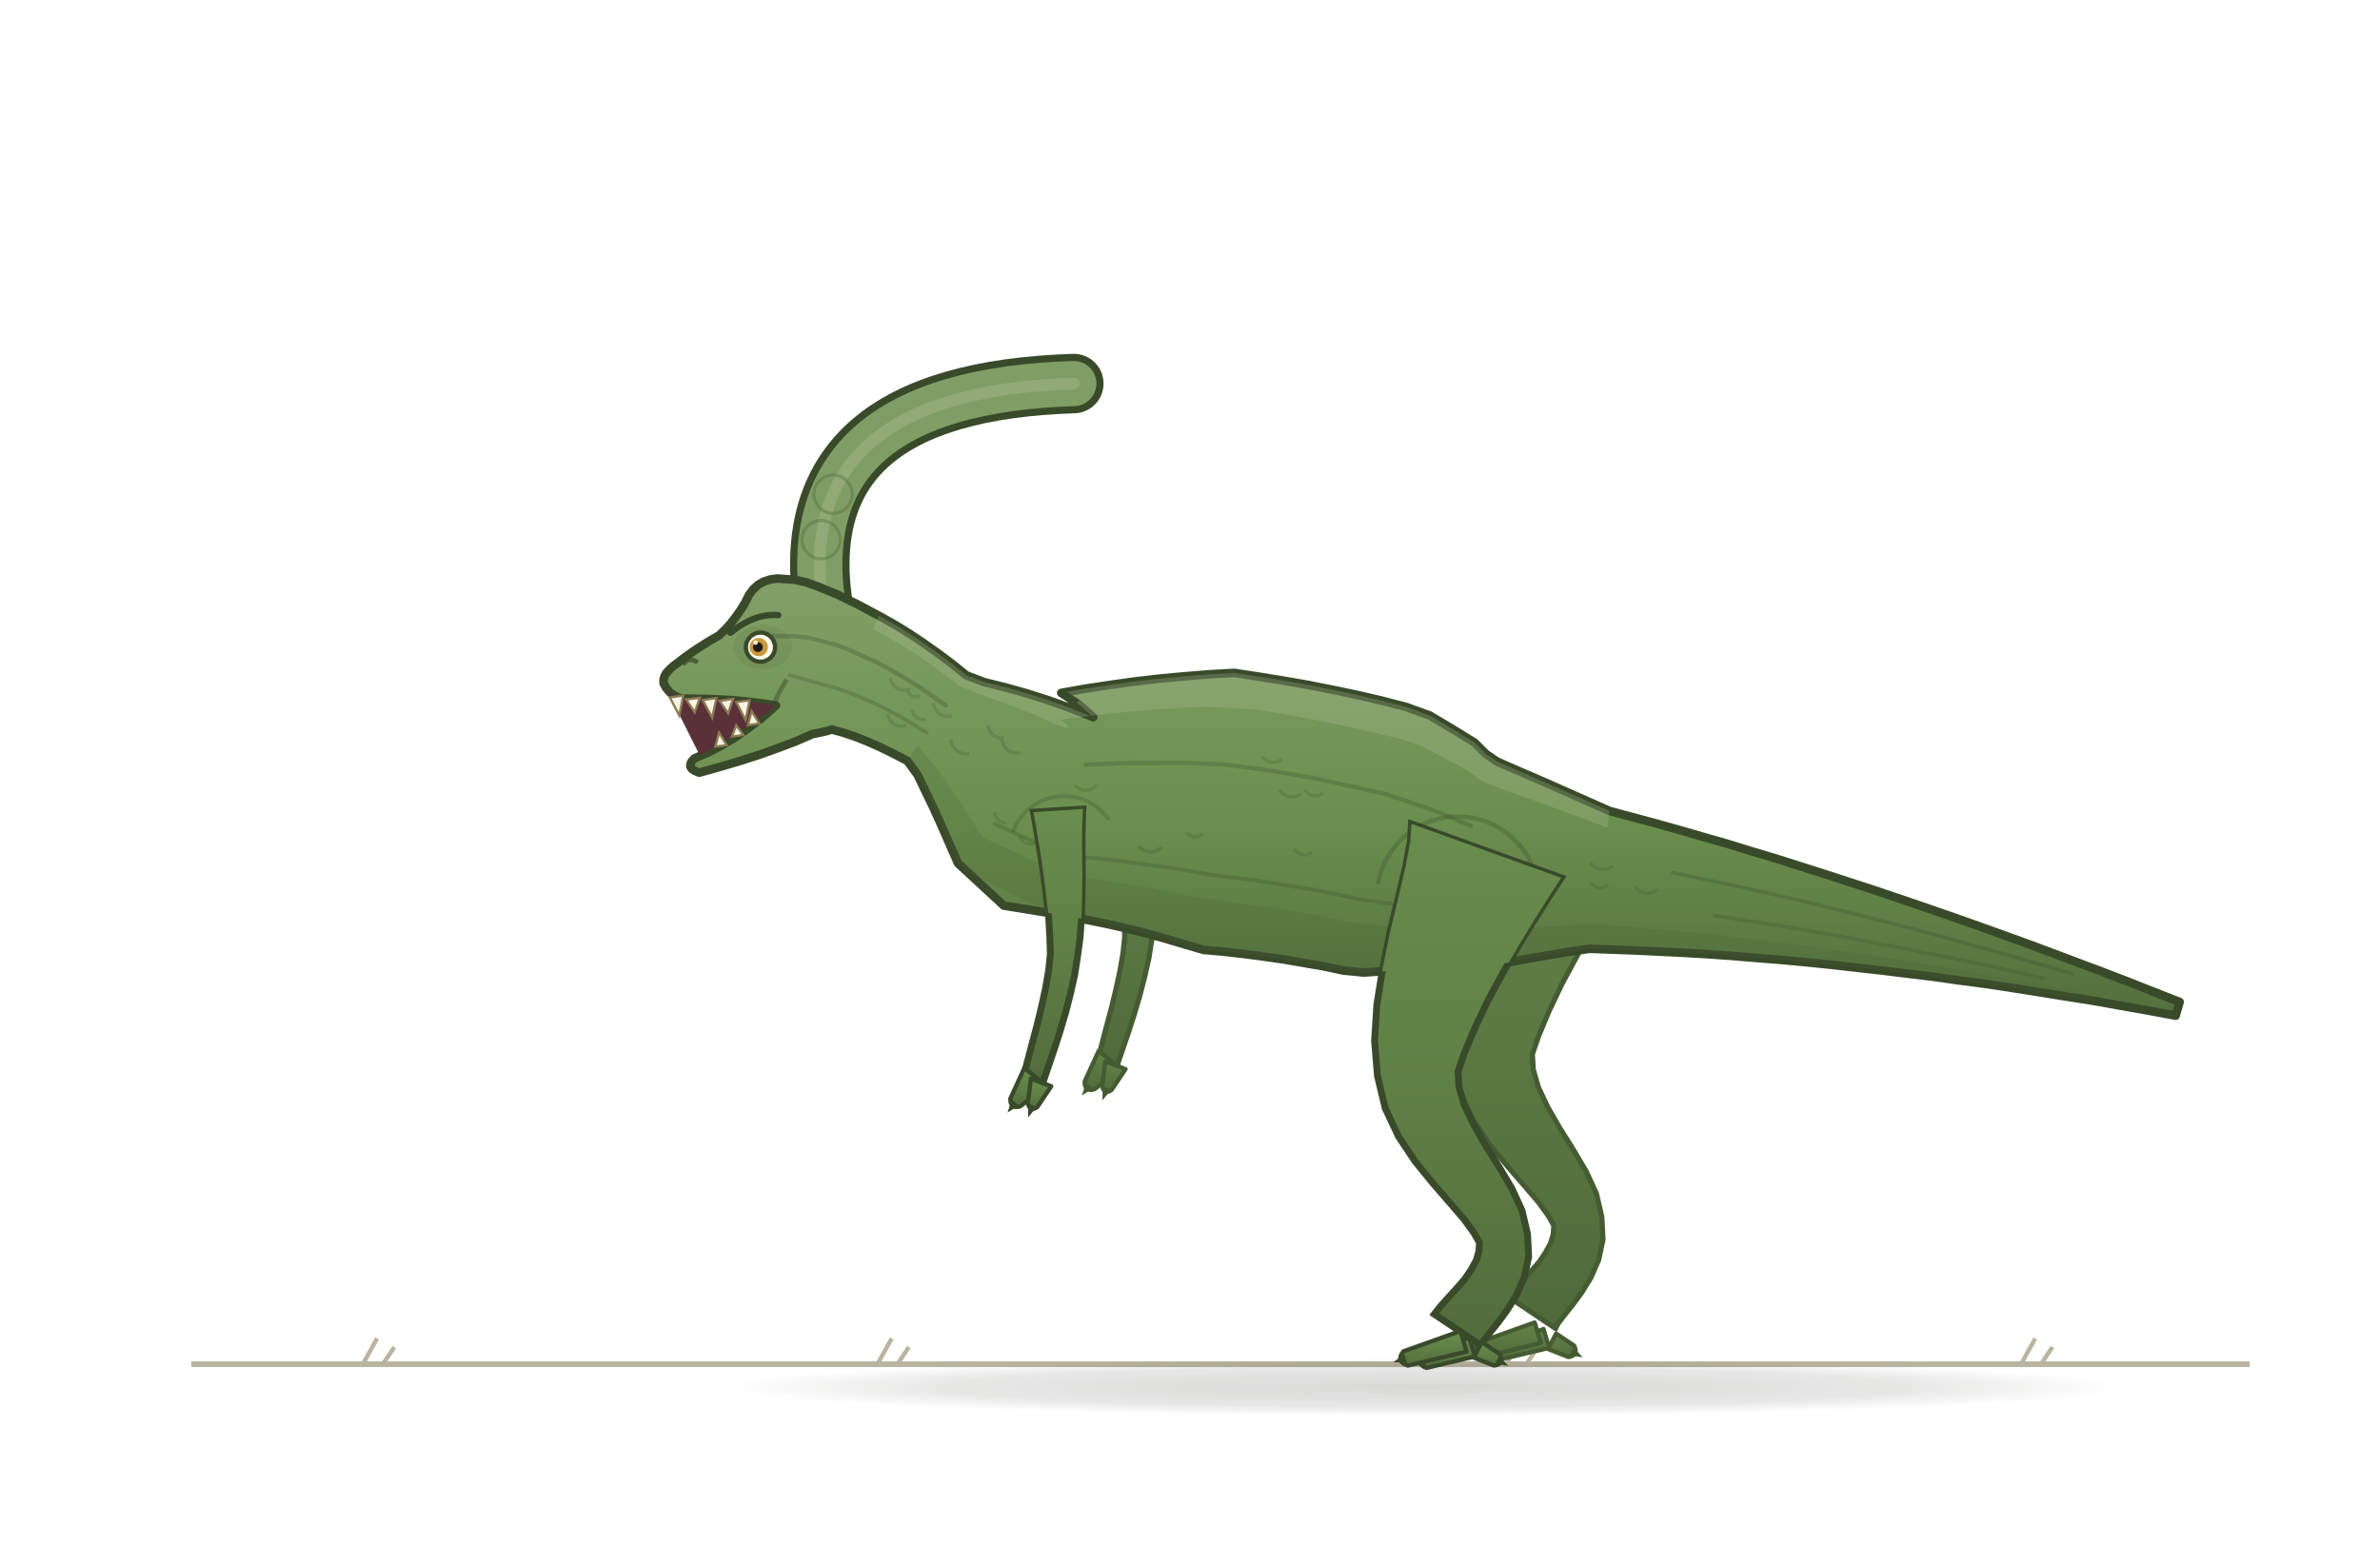
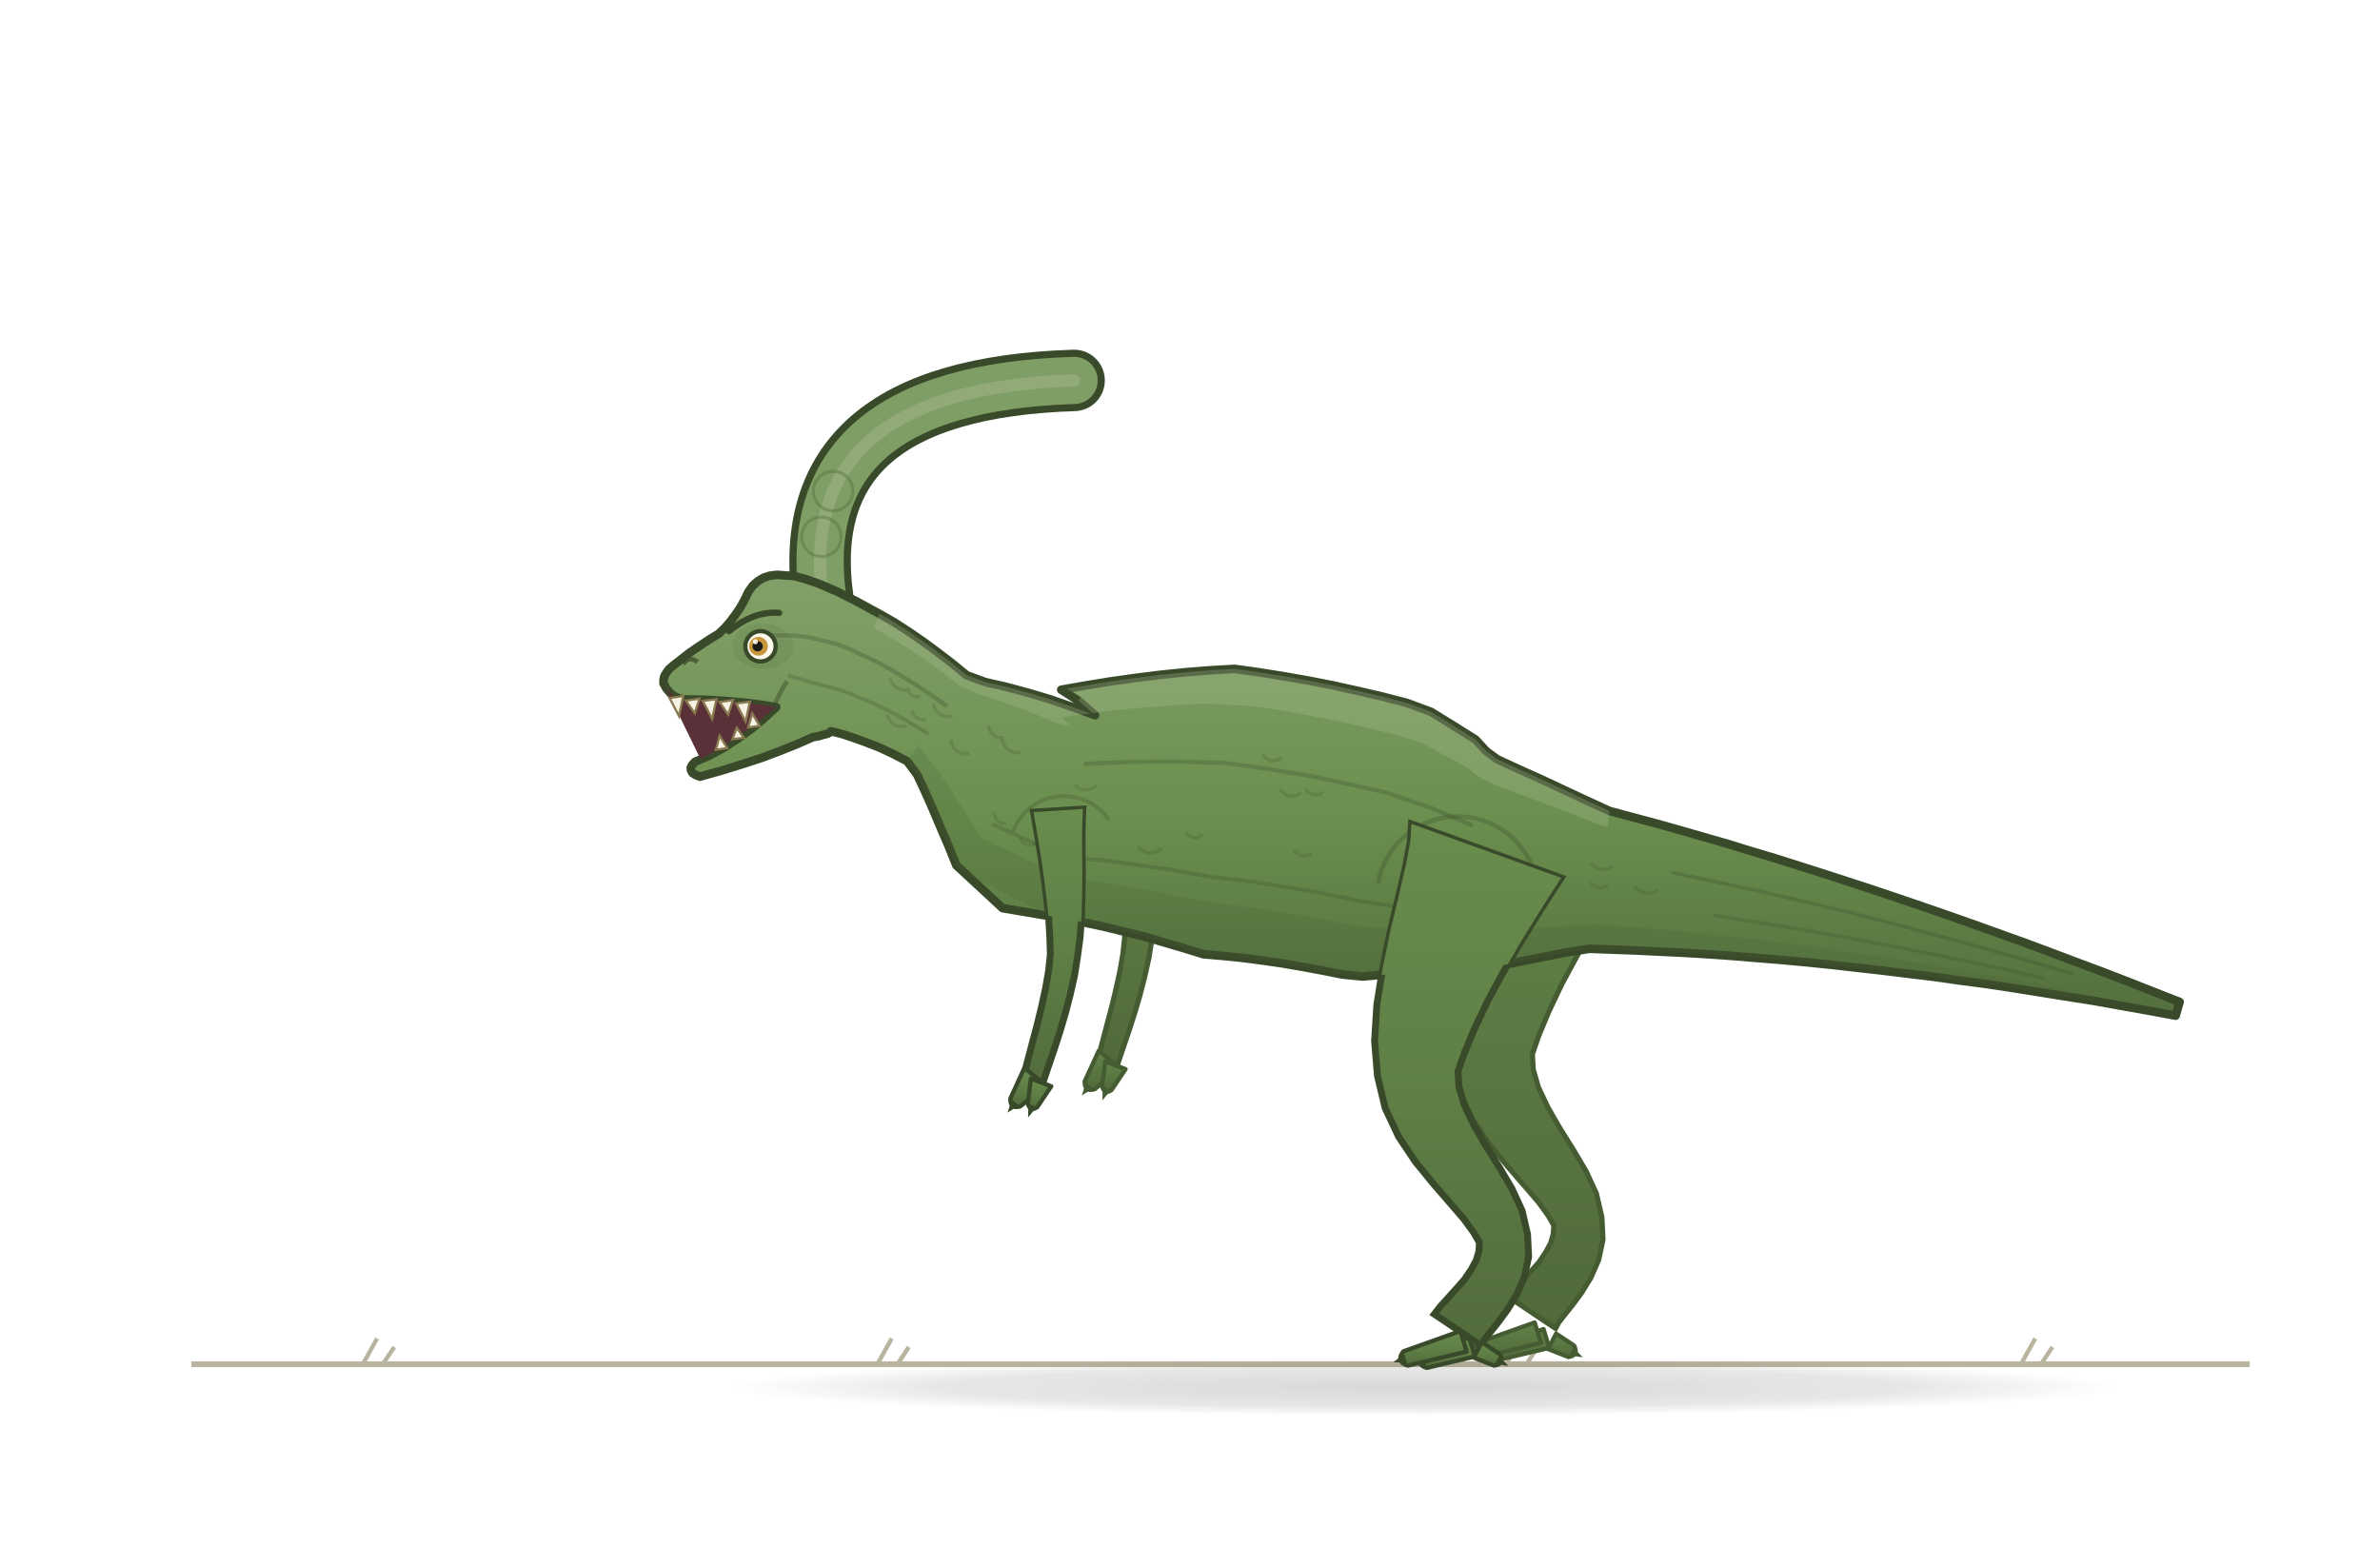
<svg xmlns="http://www.w3.org/2000/svg" viewBox="0 0 820 540" role="img" aria-label="Tyrannolophus, a hybrid dinosaur">
  <g transform="translate(453.3 470) scale(0.985) translate(-453.3 -470)">
    <defs>
      <clipPath id="bod-mix-rex-parasaurolophus">
-         <path d="M755.5 343.3L746.3 339.7L737.2 336.1L728.1 332.6L719 329.2L710 325.8L701.1 322.5L692.2 319.3L683.3 316.1L674.5 313L665.8 310L657 307L648.4 304.1L639.8 301.3L631.2 298.5L622.7 295.8L614.2 293.1L605.8 290.6L597.4 288L589 285.6L580.7 283.2L572.5 280.9L564.3 278.7L556.1 276.5L548.2 273L540.3 269.5L532.4 266L524.5 262.6L516.7 259.2L512.8 256.5L508.9 252.6L501.1 247.8L493.2 243.1L484.9 240.1L476.4 237.9L467.8 235.9L459.2 234.1L450.6 232.4L442 230.9L433.4 229.5L424.8 228.2L416 228.7L407.3 229.4L398.6 230.2L390 231.2L381.4 232.4L372.8 233.7L364.3 235.2L370.3 239.1L375.5 243.7L367.7 240.6L359.9 237.8L352.4 235.4L344.9 233.3L337.6 231.5L331.2 229.1L326.1 225L321 221.2L315.9 217.6L310.8 214.2L305.7 211.1L300.5 208.2L292.8 204.1L286 200.8L280 198.3L275 196.5L270.9 195.6L267.8 195.4L265.1 195.2L262.6 195.5L260.4 196.2L258.4 197.3L256.6 198.9L255.1 200.9L253.7 203.7L252.1 206.3L250.4 208.7L248.6 211L246.7 213.1L244.6 215.1L241.8 216.7L239.2 218.3L236.7 219.9L234.4 221.5L232.3 223L230.4 224.5L228.6 225.8L227.3 227L226.2 228.2L225.5 229.4L225.2 230.6L225.2 231.8L226.2 233.6L227.4 235L228.8 236L230.4 236.8L232.2 237.2L234.2 237.2L239.6 237.3L244.9 237.5L250 237.8L255 238.3L259.9 238.9L264.5 239.6L259.9 243.7L255.2 247.3L250.5 250.6L245.7 253.5L240.9 256L236 258.1L235 259.2L234.6 260.1L234.6 261L235.1 261.8L236.2 262.5L237.7 263.1L245.2 261L252.3 258.9L259.1 256.7L265.5 254.4L271.6 252.1L277.3 249.6L279.4 249.2L281.2 248.8L282.5 248.5L283.4 248.2L283.9 248.1L284 248L284 248L288 249.1L292.2 250.5L296.5 252.2L301 254.2L305.7 256.5L310.5 259L314 263.8L316.8 269.6L319.7 275.6L322.5 281.8L325.3 288.2L328.2 294.8L344.2 309.6L365.7 313.1L372.8 314.5L379.8 315.9L386.8 317.5L393.7 319.2L400.5 321.1L407.3 323.1L414.1 325.1L421 325.7L428 326.5L434.9 327.4L441.9 328.4L448.9 329.6L455.9 330.8L462.9 332.3L470.1 333L477.8 332.5L485.5 332.2L497.2 333L508.9 331.9L516.7 330.3L524.7 328.7L532.7 327.3L540.9 325.9L549.1 324.7L557.2 325L565.4 325.3L573.6 325.7L582 326.1L590.4 326.6L598.9 327.2L607.4 327.9L616.1 328.6L624.8 329.4L633.6 330.3L642.4 331.3L651.3 332.3L660.3 333.4L669.4 334.5L678.5 335.8L687.7 337L697 338.4L706.4 339.9L715.8 341.4L725.3 342.9L734.8 344.6L744.4 346.3L754.1 348.1Z" />
+         <path d="M755.5 343.3L746.3 339.7L737.2 336.1L728.1 332.6L719 329.2L710 325.8L701.1 322.5L692.2 319.3L683.3 316.1L674.5 313L665.8 310L657 307L648.4 304.1L639.8 301.3L631.2 298.5L622.7 295.8L614.2 293.1L605.8 290.6L597.4 288L589 285.6L580.7 283.2L572.5 280.9L564.3 278.7L556.1 276.5L548.2 272.9L540.3 269.2L532.4 265.5L524.6 262L516.8 258.4L513 255.6L509.2 251.5L501.4 246.6L493.6 241.8L485.2 238.7L476.7 236.5L468.1 234.5L459.5 232.6L450.9 230.9L442.3 229.4L433.6 228L425 226.8L416.2 227.3L407.4 228L398.7 228.9L390 230L381.4 231.2L372.8 232.6L364.3 234.1L370.7 238.2L376.1 243L368.1 240.1L360.3 237.4L352.6 235.1L345.1 233.1L337.7 231.4L331.2 229L326.2 224.9L321.1 221L316.1 217.3L311 213.8L305.9 210.5L300.8 207.6L292.9 203.3L286 199.8L280 197.2L274.9 195.4L270.8 194.3L267.6 194.1L264.9 193.9L262.4 194.2L260.2 194.9L258.2 196.1L256.4 197.7L254.9 199.8L253.5 202.7L252 205.4L250.3 207.9L248.5 210.3L246.6 212.5L244.5 214.5L241.7 216.2L239.1 217.9L236.7 219.5L234.4 221.1L232.3 222.7L230.3 224.3L228.6 225.6L227.2 226.8L226.2 228.1L225.5 229.3L225.2 230.6L225.2 231.9L226.2 233.7L227.5 235.2L228.9 236.3L230.5 237.1L232.3 237.5L234.2 237.5L239.7 237.6L245 237.9L250.1 238.3L255.1 238.8L259.9 239.4L264.6 240.2L260 244.4L255.4 248.2L250.6 251.6L245.9 254.6L241.1 257.2L236.2 259.3L235.2 260.4L234.7 261.4L234.8 262.3L235.3 263.2L236.4 263.9L237.9 264.5L245.4 262.4L252.5 260.2L259.3 258L265.7 255.6L271.7 253.2L277.4 250.7L279.6 250.3L281.3 249.8L282.5 249.5L283.3 249.1L283.7 248.8L283.7 248.6L283.7 248.6L287.7 249.6L291.9 251L296.3 252.6L300.9 254.4L305.6 256.6L310.4 259.1L313.9 263.8L316.7 269.8L319.4 275.9L322.1 282.3L324.9 288.8L327.6 295.5L343.8 310.5L365.7 314.2L372.8 315.6L379.8 317.1L386.7 318.8L393.6 320.5L400.4 322.5L407.2 324.5L414 326.6L420.9 327.2L427.8 327.9L434.7 328.8L441.6 329.8L448.6 331L455.6 332.3L462.6 333.7L469.8 334.4L477.5 333.7L485.2 333.2L497 333.9L508.8 332.6L516.6 330.9L524.6 329.2L532.7 327.6L540.8 326L549.1 324.7L557.2 325L565.4 325.3L573.6 325.7L582 326.1L590.4 326.6L598.9 327.2L607.4 327.9L616.1 328.6L624.8 329.4L633.6 330.3L642.4 331.3L651.3 332.3L660.3 333.4L669.4 334.5L678.5 335.8L687.7 337L697 338.4L706.4 339.9L715.8 341.4L725.3 342.9L734.8 344.6L744.4 346.3L754.1 348.1Z" />
      </clipPath>
      <linearGradient id="gb-mix-rex-parasaurolophus" x1="0" y1="0" x2="0" y2="1">
        <stop offset="0" stop-color="#82a068" />
        <stop offset="0.55" stop-color="#6b8f4e" />
        <stop offset="1" stop-color="#536f3d" />
      </linearGradient>
      <linearGradient id="gl-mix-rex-parasaurolophus" x1="0" y1="0" x2="0" y2="1">
        <stop offset="0" stop-color="#698d4d" />
        <stop offset="0.55" stop-color="#5e7e45" />
        <stop offset="1" stop-color="#526c3c" />
      </linearGradient>
      <linearGradient id="gf-mix-rex-parasaurolophus" x1="0" y1="0" x2="0" y2="1">
        <stop offset="0" stop-color="#628347" />
        <stop offset="0.55" stop-color="#597641" />
        <stop offset="1" stop-color="#506a3a" />
      </linearGradient>
      <radialGradient id="sh-mix-rex-parasaurolophus">
        <stop offset="0" stop-color="#23281e" stop-opacity="0.18" />
        <stop offset="0.7" stop-color="#23281e" stop-opacity="0.11" />
        <stop offset="1" stop-color="#23281e" stop-opacity="0" />
      </radialGradient>
    </defs>
    <line x1="60" y1="470" x2="780" y2="470" stroke="#b9b4a0" stroke-width="2" />
    <path d="M120 470l5 -9 M127 470l4 -6" stroke="#b9b4a0" stroke-width="1.5" fill="none" />
    <path d="M300 470l5 -9 M307 470l4 -6" stroke="#b9b4a0" stroke-width="1.5" fill="none" />
    <path d="M520 470l5 -9 M527 470l4 -6" stroke="#b9b4a0" stroke-width="1.5" fill="none" />
    <path d="M700 470l5 -9 M707 470l4 -6" stroke="#b9b4a0" stroke-width="1.5" fill="none" />
    <ellipse cx="491.5" cy="478" rx="242.3" ry="10" fill="url(#sh-mix-rex-parasaurolophus)" />
    <path d="M512.8 275L512.4 281.2L510.8 289.7L508.3 300.5L505.4 312.5L502.8 325.2L500.7 338.2L499.9 350.9L500.9 363.1L503.6 374.4L508.3 384.4L514.1 393.1L520.3 400.7L526.1 407.4L531.1 413.2L534.6 418L536.6 421.5L536.4 424.5L535.5 427.6L533.7 430.9L531.4 434.3L528.6 437.5L525.7 440.7L522.9 443.8L520.8 446.5L537.2 457.5L538.2 455.6L540.2 453L543.1 449.4L546.4 444.9L549.6 439.7L552.3 433.5L553.8 426.4L553.4 418.5L551.5 410.3L547.9 402.5L543.4 394.9L538.7 387.4L534.5 380.1L531.2 373.1L529.4 366.9L529.1 361.6L531.3 355.2L534.8 346.8L539.4 337.1L544.8 327.1L550.5 317.2L556.1 308.1L561.2 300L565.2 293.9Z" fill="url(#gf-mix-rex-parasaurolophus)" stroke="#455b32" stroke-width="1.8" />
    <path d="M533 457.7L516.7 463.7Q514.2 467 518.1 468.3L535 464.3Z" fill="url(#gf-mix-rex-parasaurolophus)" stroke="#455b32" stroke-width="1.5" stroke-linejoin="round" />
    <path d="M517 464.5L513.1 467.3L517.9 467.5Z" fill="#455b32" />
    <path d="M529.9 455.4L510 462.5Q507.2 466 511.5 467.5L532.1 462.6Z" fill="url(#gf-mix-rex-parasaurolophus)" stroke="#455b32" stroke-width="1.5" stroke-linejoin="round" />
    <path d="M510.3 463.5L506.4 466.3L511.2 466.5Z" fill="#455b32" />
    <path d="M534.6 464.7L541.7 467.5Q545.4 466.9 543.7 463.5L537.4 459.3Z" fill="url(#gf-mix-rex-parasaurolophus)" stroke="#455b32" stroke-width="1.5" stroke-linejoin="round" />
    <path d="M542 466.9L546.7 467.6L543.5 464.1Z" fill="#455b32" />
    <path d="M397.9 269.8L397.7 273.7L397.6 279L397.6 285.3L397.7 292.4L397.6 299.9L397.4 307.4L396.9 314.7L396 321.4L395 327.8L393.5 334.5L391.8 341.1L389.9 347.5L388 353.4L386.2 358.7L384.7 363.1L383.6 366.4L376.9 364.5L377.7 361.1L378.9 356.5L380.3 351.2L381.9 345.2L383.4 339L384.8 332.6L385.9 326.3L386.5 320.5L386.3 314.4L385.9 307.6L385.1 300.5L384.2 293.3L383.2 286.4L382.2 280.2L381.3 274.9L380.6 270.9Z" fill="url(#gf-mix-rex-parasaurolophus)" stroke="#455b32" stroke-width="1.8" />
    <path d="M377.4 360.4L372.5 371.1Q372.4 374.9 376 373.8L385.1 366.5Z" fill="url(#gf-mix-rex-parasaurolophus)" stroke="#455b32" stroke-width="1.5" stroke-linejoin="round" />
    <path d="M373 371.5L371.5 376L375.5 373.5Z" fill="#455b32" />
    <path d="M379.7 364.1L378.6 372.8Q379.4 375.8 381.9 374.1L386.8 366.8Z" fill="url(#gf-mix-rex-parasaurolophus)" stroke="#455b32" stroke-width="1.5" stroke-linejoin="round" />
    <path d="M378.8 372.9L378.7 377.7L381.8 374Z" fill="#455b32" />
-     <path d="M280.8 203.3Q270.7 130.1 368.7 127" fill="none" stroke="#394a2a" stroke-width="20.8" stroke-linecap="round" />
-     <path d="M280.8 203.3Q270.7 130.1 368.7 127" fill="none" stroke="#7f9e65" stroke-width="15.8" stroke-linecap="round" />
-     <path d="M280.8 203.3Q270.7 130.1 368.7 127" fill="none" stroke="#9cb385" stroke-width="4.1" stroke-linecap="round" opacity="0.6" />
-     <circle cx="280.3" cy="181.6" r="6.7" fill="none" stroke="#526c3c" stroke-width="1.1" opacity="0.4" />
-     <circle cx="284.5" cy="165.7" r="6.7" fill="none" stroke="#526c3c" stroke-width="1.1" opacity="0.4" />
-     <path d="M755.5 343.3L746.3 339.7L737.2 336.1L728.1 332.6L719 329.2L710 325.8L701.1 322.5L692.2 319.3L683.3 316.1L674.5 313L665.8 310L657 307L648.4 304.1L639.8 301.3L631.2 298.5L622.7 295.8L614.2 293.1L605.8 290.6L597.4 288L589 285.6L580.7 283.2L572.5 280.9L564.3 278.7L556.1 276.5L548.2 273L540.3 269.5L532.4 266L524.5 262.6L516.7 259.2L512.8 256.5L508.9 252.6L501.1 247.8L493.2 243.1L484.9 240.1L476.4 237.9L467.8 235.9L459.2 234.1L450.6 232.4L442 230.9L433.4 229.5L424.8 228.2L416 228.7L407.3 229.4L398.6 230.2L390 231.2L381.4 232.4L372.8 233.7L364.3 235.2L370.3 239.1L375.5 243.7L367.7 240.6L359.9 237.8L352.4 235.4L344.9 233.3L337.6 231.5L331.2 229.1L326.1 225L321 221.2L315.9 217.6L310.8 214.2L305.7 211.1L300.5 208.2L292.8 204.1L286 200.8L280 198.3L275 196.5L270.9 195.6L267.8 195.4L265.1 195.2L262.6 195.5L260.4 196.2L258.4 197.3L256.6 198.9L255.1 200.9L253.7 203.7L252.1 206.3L250.4 208.7L248.6 211L246.7 213.1L244.6 215.1L241.8 216.7L239.2 218.3L236.7 219.9L234.4 221.5L232.3 223L230.4 224.5L228.6 225.8L227.3 227L226.2 228.2L225.5 229.4L225.2 230.6L225.2 231.8L226.2 233.6L227.4 235L228.8 236L230.4 236.8L232.2 237.2L234.2 237.2L239.6 237.3L244.9 237.5L250 237.8L255 238.3L259.9 238.9L264.5 239.6L259.9 243.7L255.2 247.3L250.5 250.6L245.7 253.5L240.9 256L236 258.1L235 259.2L234.6 260.1L234.6 261L235.1 261.8L236.2 262.5L237.7 263.1L245.2 261L252.3 258.9L259.1 256.7L265.5 254.4L271.6 252.1L277.3 249.6L279.4 249.2L281.2 248.8L282.5 248.5L283.4 248.2L283.9 248.1L284 248L284 248L288 249.1L292.2 250.5L296.5 252.2L301 254.2L305.7 256.5L310.5 259L314 263.8L316.8 269.6L319.7 275.6L322.5 281.8L325.3 288.2L328.2 294.8L344.2 309.6L365.7 313.1L372.8 314.5L379.8 315.9L386.8 317.5L393.7 319.2L400.5 321.1L407.3 323.1L414.1 325.1L421 325.7L428 326.5L434.9 327.4L441.9 328.4L448.9 329.6L455.9 330.8L462.9 332.3L470.1 333L477.8 332.5L485.5 332.2L497.2 333L508.9 331.9L516.7 330.3L524.7 328.7L532.7 327.3L540.9 325.9L549.1 324.7L557.2 325L565.4 325.3L573.6 325.7L582 326.1L590.4 326.6L598.9 327.2L607.4 327.9L616.1 328.6L624.8 329.4L633.6 330.3L642.4 331.3L651.3 332.3L660.3 333.4L669.4 334.5L678.5 335.8L687.7 337L697 338.4L706.4 339.9L715.8 341.4L725.3 342.9L734.8 344.6L744.4 346.3L754.1 348.1Z" fill="url(#gb-mix-rex-parasaurolophus)" stroke="#394a2a" stroke-width="3" stroke-linejoin="round" />
+     <path d="M280.9 202.2Q270.8 129 368.8 125.9" fill="none" stroke="#394a2a" stroke-width="21.5" stroke-linecap="round" />
+     <path d="M280.9 202.2Q270.8 129 368.8 125.9" fill="none" stroke="#7f9e65" stroke-width="16.5" stroke-linecap="round" />
+     <path d="M280.9 202.2Q270.8 129 368.8 125.9" fill="none" stroke="#9cb385" stroke-width="4.3" stroke-linecap="round" opacity="0.6" />
+     <circle cx="280.4" cy="180.6" r="6.9" fill="none" stroke="#526c3c" stroke-width="1.1" opacity="0.4" />
+     <circle cx="284.5" cy="164.6" r="6.9" fill="none" stroke="#526c3c" stroke-width="1.1" opacity="0.4" />
+     <path d="M755.5 343.3L746.3 339.7L737.2 336.1L728.1 332.6L719 329.2L710 325.8L701.1 322.5L692.2 319.3L683.3 316.1L674.5 313L665.8 310L657 307L648.4 304.1L639.8 301.3L631.2 298.5L622.7 295.8L614.2 293.1L605.8 290.6L597.4 288L589 285.6L580.7 283.2L572.5 280.9L564.3 278.7L556.1 276.5L548.2 272.9L540.3 269.2L532.4 265.5L524.6 262L516.8 258.4L513 255.6L509.2 251.5L501.4 246.6L493.6 241.8L485.2 238.7L476.7 236.5L468.1 234.5L459.5 232.6L450.9 230.9L442.3 229.4L433.6 228L425 226.8L416.2 227.3L407.4 228L398.7 228.9L390 230L381.4 231.2L372.8 232.6L364.3 234.1L370.7 238.2L376.1 243L368.1 240.1L360.3 237.4L352.6 235.1L345.1 233.1L337.7 231.4L331.2 229L326.2 224.9L321.1 221L316.1 217.3L311 213.8L305.9 210.5L300.8 207.6L292.9 203.3L286 199.8L280 197.2L274.9 195.4L270.8 194.3L267.6 194.1L264.9 193.9L262.4 194.2L260.2 194.9L258.2 196.1L256.4 197.7L254.9 199.8L253.5 202.7L252 205.4L250.3 207.9L248.5 210.3L246.6 212.5L244.5 214.5L241.7 216.2L239.1 217.9L236.7 219.5L234.4 221.1L232.3 222.7L230.3 224.3L228.6 225.6L227.2 226.8L226.2 228.1L225.5 229.3L225.2 230.6L225.2 231.9L226.2 233.7L227.5 235.2L228.9 236.3L230.5 237.1L232.3 237.5L234.2 237.5L239.7 237.6L245 237.9L250.1 238.3L255.1 238.8L259.9 239.4L264.6 240.2L260 244.4L255.4 248.2L250.6 251.6L245.9 254.6L241.1 257.2L236.2 259.3L235.2 260.4L234.7 261.4L234.8 262.3L235.3 263.2L236.4 263.9L237.9 264.5L245.4 262.4L252.5 260.2L259.3 258L265.7 255.6L271.7 253.2L277.4 250.7L279.6 250.3L281.3 249.8L282.5 249.5L283.3 249.1L283.7 248.8L283.7 248.6L283.7 248.6L287.7 249.6L291.9 251L296.3 252.6L300.9 254.4L305.6 256.6L310.4 259.1L313.9 263.8L316.7 269.8L319.4 275.9L322.1 282.3L324.9 288.8L327.6 295.5L343.8 310.5L365.7 314.2L372.8 315.6L379.8 317.1L386.7 318.8L393.6 320.5L400.4 322.5L407.2 324.5L414 326.6L420.9 327.2L427.8 327.9L434.7 328.8L441.6 329.8L448.6 331L455.6 332.3L462.6 333.7L469.8 334.4L477.5 333.7L485.2 333.2L497 333.9L508.8 332.6L516.6 330.9L524.6 329.2L532.7 327.6L540.8 326L549.1 324.7L557.2 325L565.4 325.3L573.6 325.7L582 326.1L590.4 326.6L598.9 327.2L607.4 327.9L616.1 328.6L624.8 329.4L633.6 330.3L642.4 331.3L651.3 332.3L660.3 333.4L669.4 334.5L678.5 335.8L687.7 337L697 338.4L706.4 339.9L715.8 341.4L725.3 342.9L734.8 344.6L744.4 346.3L754.1 348.1Z" fill="url(#gb-mix-rex-parasaurolophus)" stroke="#394a2a" stroke-width="3" stroke-linejoin="round" />
    <g clip-path="url(#bod-mix-rex-parasaurolophus)">
-       <path d="M725.2 343.1L706.3 340.1L687.6 337.4L669.3 335L651.2 332.8L633.4 330.9L615.9 329.3L598.7 328L581.8 326.9L565.2 326.2L548.9 325.7L532.6 328.4L516.6 331.6L496.9 334.5L477.3 334.2L462.5 334.1L448.5 331.4L434.6 329.3L420.8 327.6L407.2 324.9L393.6 321L379.8 317.6L365.8 314.7L327.3 295.9L321.8 282.7L316.3 270.3L310 259.6L314.2 253.6L321.9 263.1L329.2 273.9L336.7 285.6L365.5 299.1L380.1 300.9L394.6 303.2L408.9 306.1L423.3 308.4L437.8 310.3L452.3 312.7L466.9 315.7L482 317.3L500 319.2L518.1 318.1L534.1 316.9L550.3 316L566.7 317.3L583.2 318.8L600.1 320.6L617.3 322.7L634.7 325.1L652.4 327.7L670.3 330.7L688.5 333.9L707 337.3L725.8 341.1Z" fill="#475d34" opacity="0.2" />
-       <path d="M556.2 275.5L540.4 268.3L532.5 264.7L516.9 257.7L513.1 255L509.4 251L493.7 241.3L485.3 238.2L468.2 234.1L459.6 232.2L442.3 228.9L433.7 227.5L416.2 226.8L407.4 227.5L390 229.5L381.4 230.7L364.3 233.6L370.8 237.7L368.5 239.6L360.7 236.9L353 234.6L338.1 230.8L331.6 228.5L321.4 220.5L316.3 216.9L306 210.3L300.8 207.4L298.5 212.9L303.5 215.6L313.6 221.7L318.6 225.1L328.7 232.7L334.8 235.3L348.4 240.2L355.5 243.1L362.6 246.3L367.2 247.6L364.5 244.5L381.2 242.4L389.6 241.6L406.5 240.4L415 240L431.9 241L440.4 242.3L457.2 245.4L465.5 247.2L482.3 251.1L490.5 253.9L506.1 262.1L510.9 265.7L515.8 267.9L531.5 273.5L539.4 276.4L555.3 282.3Z" fill="#b4c59f" opacity="0.26" />
+       <path d="M725.2 343.1L706.3 340.1L687.6 337.4L669.3 335L651.2 332.8L633.4 330.9L615.9 329.3L598.7 328L581.8 326.9L565.2 326.2L548.9 325.7L532.5 328.7L516.5 332.3L496.7 335.4L477 335.5L462.1 335.6L448.2 332.9L434.4 330.8L420.6 329.2L407 326.4L393.5 322.4L379.7 318.8L365.8 315.8L326.7 296.5L321.4 283.2L316.1 270.5L310 259.7L314.2 253.7L321.8 263.2L329 274.2L336.3 286L365.5 299.8L380.1 301.6L394.5 304.1L408.8 307L423.2 309.3L437.6 311.2L452.1 313.6L466.6 316.6L481.8 318L499.9 319.8L518.1 318.5L534 317.1L550.3 316L566.7 317.3L583.2 318.8L600.1 320.6L617.3 322.7L634.7 325.1L652.4 327.7L670.3 330.7L688.5 333.9L707 337.3L725.8 341.1Z" fill="#475d34" opacity="0.2" />
+       <path d="M556.2 275.5L540.5 268L532.6 264.3L516.9 257L513.3 254L509.7 249.9L494 239.9L485.7 236.8L468.5 232.6L459.9 230.7L442.6 227.4L433.9 226L416.3 225.3L407.5 226.1L390.1 228.2L381.4 229.5L364.3 232.5L371.2 236.7L369 239.1L361.1 236.5L353.3 234.2L338.2 230.7L331.6 228.4L321.5 220.3L316.5 216.5L306.3 209.8L301.1 206.7L298.7 212.5L303.7 215.2L313.7 221.5L318.7 225L328.7 232.6L334.8 235.3L348.6 240L355.7 242.8L362.9 245.9L367.4 246.9L364.5 243.7L381.2 241.5L389.6 240.6L406.6 239.3L415.1 238.9L432.1 239.9L440.5 241.2L457.4 244.3L465.8 246.1L482.5 250.1L490.7 252.9L506.3 261.3L511 265L515.8 267.3L531.5 273.2L539.4 276.2L555.3 282.3Z" fill="#b4c59f" opacity="0.26" />
    </g>
    <g clip-path="url(#bod-mix-rex-parasaurolophus)">
      <g fill="none" stroke="#394a2a" stroke-width="1.2" opacity="0.2">
-         <path d="M332.1 256.5Q326.6 256.9 325.7 251.5" />
-         <path d="M345.3 280.7Q341.3 280.6 341 276.7" />
+         <path d="M332.1 256.5Q326.6 256.9 325.6 251.5" />
+         <path d="M345.1 280.9Q341.1 280.9 340.8 276.9" />
        <path d="M317 244.4Q313.1 245 312.1 241.2" />
-         <path d="M399.5 289.2Q395.1 292.7 391.2 288.7" />
-         <path d="M413.9 284.5Q410.7 286.9 408 284" />
+         <path d="M399.5 289.6Q395.1 293.1 391.1 289.1" />
+         <path d="M413.8 284.8Q410.7 287.1 407.9 284.2" />
        <path d="M557.3 295.8Q552.9 298.7 549.4 294.6" />
-         <path d="M448.4 270.4Q443.9 273.3 440.6 269.1" />
-         <path d="M355.6 287.6Q351.8 289.2 349.8 285.5" />
-         <path d="M515.1 312.5Q510.6 315.8 506.9 311.6" />
-         <path d="M315 236.5Q311.3 237.2 310.2 233.6" />
-         <path d="M311.4 234Q306.1 235.2 304.3 230" />
-         <path d="M376.7 267.5Q372.8 271 368.9 267.5" />
-         <path d="M326.1 243.4Q320.8 244.1 319.5 238.8" />
-         <path d="M455.9 270.3Q452.2 272.6 449.5 269.1" />
-         <path d="M452.1 291Q448.4 293.3 445.7 289.8" />
-         <path d="M441.6 258.4Q437.6 261.1 434.5 257.4" />
-         <path d="M310.2 246.7Q305 247.7 303.4 242.6" />
+         <path d="M448.4 270.1Q443.9 273 440.6 268.8" />
+         <path d="M355.5 288Q351.6 289.5 349.7 285.8" />
+         <path d="M515.1 312.8Q510.6 316.1 506.8 311.9" />
+         <path d="M315.1 236.4Q311.3 237.1 310.2 233.5" />
+         <path d="M311.4 233.9Q306.1 235.1 304.3 229.9" />
+         <path d="M376.7 267.4Q372.8 270.8 368.9 267.4" />
+         <path d="M326.2 243.4Q320.8 244.1 319.5 238.8" />
+         <path d="M456 269.9Q452.2 272.2 449.6 268.7" />
+         <path d="M452 291.3Q448.3 293.5 445.6 290.1" />
+         <path d="M441.7 257.8Q437.7 260.5 434.6 256.8" />
+         <path d="M310.2 246.8Q304.9 247.8 303.4 242.7" />
        <path d="M572.9 304.1Q568.3 307.1 564.8 302.8" />
-         <path d="M344.2 251Q339.5 251.2 338.7 246.5" />
-         <path d="M509.7 290Q505.4 292.6 502.5 288.6" />
-         <path d="M350 256.3Q344.1 256.5 343.3 250.6" />
+         <path d="M344.3 250.9Q339.6 251.1 338.8 246.4" />
+         <path d="M509.8 289.9Q505.5 292.4 502.5 288.4" />
+         <path d="M350.1 256.2Q344.2 256.3 343.4 250.5" />
        <path d="M555.5 302.4Q552 304.7 549.3 301.5" />
      </g>
      <g fill="none" stroke="#394a2a" stroke-linecap="round">
-         <path d="M323.9 239.6L314 232.7L304.3 226.9L299.5 224.4L290 220.1L285.3 218.3L275.9 215.9L271.2 215.4L262.2 215.3L257.8 215.6" stroke-width="1.5" opacity="0.3" />
-         <path d="M317.3 249.1L307.6 243.3L302.9 240.8L298.3 238.5L289.4 234.8L285.1 233.4L276.9 231.2L273 230L269.2 229" stroke-width="1.3" opacity="0.26" />
-         <path d="M507.6 281.7L493.4 275.8L477.6 270.5L453.5 265.2L437.4 262.4L421.3 260.2L405.1 259.6L388.9 259.7L372.8 260.3" stroke-width="1.5" opacity="0.28" />
-         <path d="M484.1 309.7L468.8 307.4L454 304.3L431.8 300.7L417 298.9L402.4 296.3L380.2 293.4L365.4 292.1L341 281" stroke-width="1.4" opacity="0.26" />
+         <path d="M323.9 239.5L314 232.7L304.3 226.8L299.5 224.2L290.1 219.8L285.4 218L275.9 215.7L271.3 215.2L262.2 215.1L257.7 215.4" stroke-width="1.5" opacity="0.3" />
+         <path d="M317.3 249.2L307.6 243.4L302.8 240.9L298.2 238.7L289.3 235L285 233.6L276.8 231.5L273 230.3L269.2 229.3" stroke-width="1.3" opacity="0.26" />
+         <path d="M507.7 281.4L493.5 275.4L477.8 270L453.6 264.7L437.5 261.9L421.3 259.7L405.1 259.2L388.9 259.3L372.8 260" stroke-width="1.5" opacity="0.28" />
+         <path d="M483.9 310.2L468.7 308L453.9 304.9L431.7 301.3L416.9 299.6L402.3 297L380.2 293.9L365.4 292.6L340.7 281.3" stroke-width="1.4" opacity="0.26" />
        <path d="M717.9 333.4L699.7 328.1L681.6 323L663.9 318.2L646.3 313.6L628.9 309.3L611.8 305.3L594.9 301.6L578.2 298.1" stroke-width="1.3" opacity="0.28" />
        <path d="M707.6 334.9L689.3 330.8L671.2 327L662.2 325.2L644.5 321.8L627 318.6L618.4 317.1L601.3 314.4L592.8 313.1" stroke-width="1.3" opacity="0.24" />
        <path d="M475.2 301.4A28.3 28.3 0 0 1 528.6 294.7" stroke-width="1.6" opacity="0.3" />
        <path d="M347.6 283.3A19 19 0 0 1 380.7 279.2" stroke-width="1.4" opacity="0.26" />
      </g>
    </g>
-     <path d="M264.5 239.6L259.9 238.9L255 238.3L250 237.8L244.9 237.5L239.6 237.3L234.2 237.2L232.2 237.2L230.4 236.8L228.8 236L227.4 235L226.2 233.6L225.2 231.8L237.9 257.1L241.6 255.1L245.6 252.8L249.9 250.1L254.5 247L259.4 243.5L264.5 239.6Z" fill="#5a3138" />
-     <path d="M263.5 239.7Q265.4 235 268.3 230.5" fill="none" stroke="#394a2a" stroke-width="1.6" opacity="0.45" />
-     <path d="M237.1 224.6Q234.2 222.3 232 225.3" fill="none" stroke="#394a2a" stroke-width="1.6" opacity="0.75" />
+     <path d="M264.6 240.2L259.9 239.4L255.1 238.8L250.1 238.3L245 237.9L239.7 237.6L234.2 237.5L232.3 237.5L230.5 237.1L228.9 236.3L227.5 235.2L226.2 233.7L225.2 231.9L238.1 258.3L241.8 256.3L245.8 253.9L250.1 251.1L254.6 247.9L259.5 244.2L264.6 240.2Z" fill="#5a3138" />
+     <path d="M263.6 240.4Q265.5 235.6 268.4 231.1" fill="none" stroke="#394a2a" stroke-width="1.6" opacity="0.45" />
+     <path d="M237.1 224.4Q234.2 222.1 232 225.1" fill="none" stroke="#394a2a" stroke-width="1.6" opacity="0.75" />
    <g opacity="1">
-       <path d="M232.1 236.1L230.7 243.1L227.4 236.8Z" fill="#f6f2e4" stroke="#8a7a52" stroke-width="0.8" />
-       <path d="M237.9 236.9L236.1 242L233.1 237.5Z" fill="#f6f2e4" stroke="#8a7a52" stroke-width="0.8" />
-       <path d="M243.7 237L242.2 243.9L238.9 237.7Z" fill="#f6f2e4" stroke="#8a7a52" stroke-width="0.8" />
-       <path d="M249.5 237.3L247.8 242.4L244.8 238Z" fill="#f6f2e4" stroke="#8a7a52" stroke-width="0.8" />
-       <path d="M255.3 237.8L253.9 244.7L250.6 238.4Z" fill="#f6f2e4" stroke="#8a7a52" stroke-width="0.8" />
-       <path d="M258.7 245.9L256 241.6L254.7 246.5Z" fill="#f6f2e4" stroke="#8a7a52" stroke-width="0.8" />
-       <path d="M253.1 249.9L250.6 246.5L249.1 250.5Z" fill="#f6f2e4" stroke="#8a7a52" stroke-width="0.8" />
-       <path d="M247.3 253.5L244.6 249.1L243.3 254Z" fill="#f6f2e4" stroke="#8a7a52" stroke-width="0.8" />
+       <path d="M232.1 236.3L230.6 243.3L227.3 237Z" fill="#f6f2e4" stroke="#8a7a52" stroke-width="0.8" />
+       <path d="M237.8 237.2L236.1 242.3L233 237.9Z" fill="#f6f2e4" stroke="#8a7a52" stroke-width="0.8" />
+       <path d="M243.7 237.4L242.2 244.3L238.9 238Z" fill="#f6f2e4" stroke="#8a7a52" stroke-width="0.8" />
+       <path d="M249.5 237.7L247.8 242.8L244.8 238.4Z" fill="#f6f2e4" stroke="#8a7a52" stroke-width="0.8" />
+       <path d="M255.4 238.3L253.9 245.2L250.6 238.9Z" fill="#f6f2e4" stroke="#8a7a52" stroke-width="0.8" />
+       <path d="M258.8 246.7L256.2 242.4L254.8 247.3Z" fill="#f6f2e4" stroke="#8a7a52" stroke-width="0.8" />
+       <path d="M253.3 250.9L250.8 247.4L249.3 251.4Z" fill="#f6f2e4" stroke="#8a7a52" stroke-width="0.8" />
+       <path d="M247.5 254.5L244.8 250.2L243.5 255.1Z" fill="#f6f2e4" stroke="#8a7a52" stroke-width="0.8" />
    </g>
-     <ellipse cx="259.9" cy="219.1" rx="10.3" ry="7.7" fill="#394a2a" opacity="0.1" />
-     <circle cx="259.1" cy="219.2" r="5.1" fill="#fdfaef" stroke="#394a2a" stroke-width="1.5" />
-     <circle cx="258.5" cy="219.2" r="3.2" fill="#c9983d" />
-     <circle cx="258.2" cy="219.2" r="1.7" fill="#1c1a14" />
-     <circle cx="257.4" cy="217.6" r="0.8" fill="#fdfaef" opacity="0.9" />
-     <path d="M265.3 208Q257 207.3 248.6 214.2" fill="none" stroke="#394a2a" stroke-width="2.2" stroke-linecap="round" />
+     <ellipse cx="259.9" cy="218.8" rx="10.7" ry="8" fill="#394a2a" opacity="0.1" />
+     <circle cx="259.1" cy="218.9" r="5.3" fill="#fdfaef" stroke="#394a2a" stroke-width="1.5" />
+     <circle cx="258.4" cy="218.9" r="3.3" fill="#c9983d" />
+     <circle cx="258.1" cy="218.9" r="1.8" fill="#1c1a14" />
+     <circle cx="257.3" cy="217.3" r="0.9" fill="#fdfaef" opacity="0.9" />
+     <path d="M265.6 207.2Q256.8 206.5 248.1 213.6" fill="none" stroke="#394a2a" stroke-width="2.2" stroke-linecap="round" />
    <path d="M486.8 281L486.4 287.2L484.8 295.7L482.3 306.5L479.4 318.5L476.8 331.2L474.7 344.2L473.9 356.9L474.9 369.1L477.6 380.4L482.3 390.4L488.1 399.1L494.3 406.7L500.1 413.4L505.1 419.2L508.6 424L510.6 427.5L510.4 430.5L509.5 433.6L507.7 436.9L505.4 440.3L502.6 443.5L499.7 446.7L496.9 449.8L494.8 452.5L511.2 463.5L512.2 461.6L514.2 459L517.1 455.4L520.4 450.9L523.6 445.7L526.3 439.5L527.8 432.4L527.4 424.5L525.5 416.3L521.9 408.5L517.4 400.9L512.7 393.4L508.5 386.1L505.2 379.1L503.4 372.9L503.1 367.6L505.3 361.2L508.8 352.8L513.4 343.1L518.8 333.1L524.5 323.2L530.1 314.1L535.2 306L539.2 299.9Z" fill="url(#gl-mix-rex-parasaurolophus)" stroke="#394a2a" stroke-width="2.4" />
    <g clip-path="url(#bod-mix-rex-parasaurolophus)">
      <path d="M486.8 281L486.4 287.2L484.8 295.7L482.3 306.5L479.4 318.5L476.8 331.2L474.7 344.2L473.9 356.9L474.9 369.1L477.6 380.4L482.3 390.4L488.1 399.1L494.3 406.7L500.1 413.4L505.1 419.2L508.6 424L510.6 427.5L510.4 430.5L509.5 433.6L507.7 436.9L505.4 440.3L502.6 443.5L499.7 446.7L496.9 449.8L494.8 452.5L511.2 463.5L512.2 461.6L514.2 459L517.1 455.4L520.4 450.9L523.6 445.7L526.3 439.5L527.8 432.4L527.4 424.5L525.5 416.3L521.9 408.5L517.4 400.9L512.7 393.4L508.5 386.1L505.2 379.1L503.4 372.9L503.1 367.6L505.3 361.2L508.8 352.8L513.4 343.1L518.8 333.1L524.5 323.2L530.1 314.1L535.2 306L539.2 299.9Z" fill="url(#gl-mix-rex-parasaurolophus)" />
    </g>
    <path d="M507 460.7L490.7 466.7Q488.2 470 492.1 471.3L509 467.3Z" fill="url(#gl-mix-rex-parasaurolophus)" stroke="#394a2a" stroke-width="1.5" stroke-linejoin="round" />
    <path d="M491 467.5L487.1 470.3L491.9 470.5Z" fill="#394a2a" />
    <path d="M503.9 458.4L484 465.5Q481.2 469 485.5 470.5L506.1 465.6Z" fill="url(#gl-mix-rex-parasaurolophus)" stroke="#394a2a" stroke-width="1.5" stroke-linejoin="round" />
    <path d="M484.3 466.5L480.4 469.3L485.2 469.5Z" fill="#394a2a" />
    <path d="M508.6 467.7L515.7 470.5Q519.4 469.9 517.7 466.5L511.4 462.3Z" fill="url(#gl-mix-rex-parasaurolophus)" stroke="#394a2a" stroke-width="1.5" stroke-linejoin="round" />
    <path d="M516 469.9L520.7 470.6L517.5 467.1Z" fill="#394a2a" />
    <path d="M371.9 275.8L371.7 279.7L371.6 285L371.6 291.3L371.7 298.4L371.6 305.9L371.4 313.4L370.9 320.7L370 327.4L369 333.8L367.5 340.5L365.8 347.1L363.9 353.5L362 359.4L360.2 364.7L358.7 369.1L357.6 372.4L350.9 370.5L351.7 367.1L352.9 362.5L354.3 357.2L355.9 351.2L357.4 345L358.8 338.6L359.9 332.3L360.5 326.5L360.3 320.4L359.9 313.6L359.1 306.5L358.2 299.3L357.2 292.4L356.2 286.2L355.3 280.9L354.6 276.9Z" fill="url(#gl-mix-rex-parasaurolophus)" stroke="#394a2a" stroke-width="2.4" />
    <g clip-path="url(#bod-mix-rex-parasaurolophus)">
      <path d="M371.9 275.8L371.7 279.7L371.6 285L371.6 291.3L371.7 298.4L371.6 305.9L371.4 313.4L370.9 320.7L370 327.4L369 333.8L367.5 340.5L365.8 347.1L363.9 353.5L362 359.4L360.2 364.7L358.7 369.1L357.6 372.4L350.9 370.5L351.7 367.1L352.9 362.5L354.3 357.2L355.9 351.2L357.4 345L358.8 338.6L359.9 332.3L360.5 326.5L360.3 320.4L359.9 313.6L359.1 306.5L358.2 299.3L357.2 292.4L356.2 286.2L355.3 280.9L354.6 276.9Z" fill="url(#gl-mix-rex-parasaurolophus)" />
    </g>
    <path d="M351.4 366.4L346.5 377.1Q346.4 380.9 350 379.8L359.1 372.5Z" fill="url(#gl-mix-rex-parasaurolophus)" stroke="#394a2a" stroke-width="1.5" stroke-linejoin="round" />
    <path d="M347 377.5L345.5 382L349.5 379.5Z" fill="#394a2a" />
    <path d="M353.7 370.1L352.6 378.8Q353.4 381.8 355.9 380.1L360.8 372.8Z" fill="url(#gl-mix-rex-parasaurolophus)" stroke="#394a2a" stroke-width="1.5" stroke-linejoin="round" />
    <path d="M352.8 378.9L352.7 383.7L355.8 380Z" fill="#394a2a" />
  </g>
</svg>
